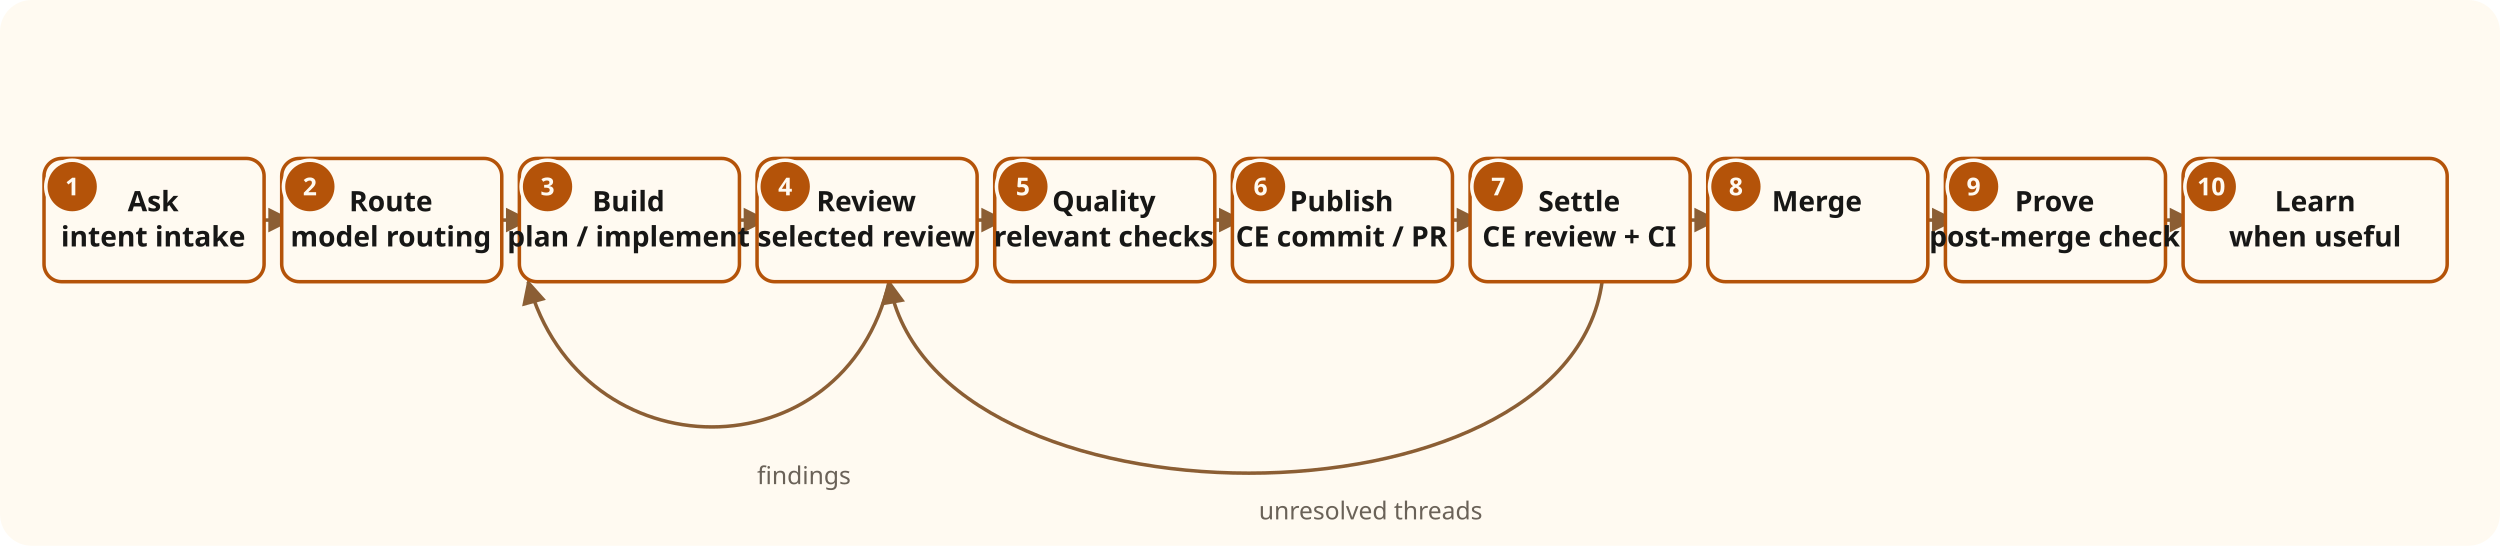
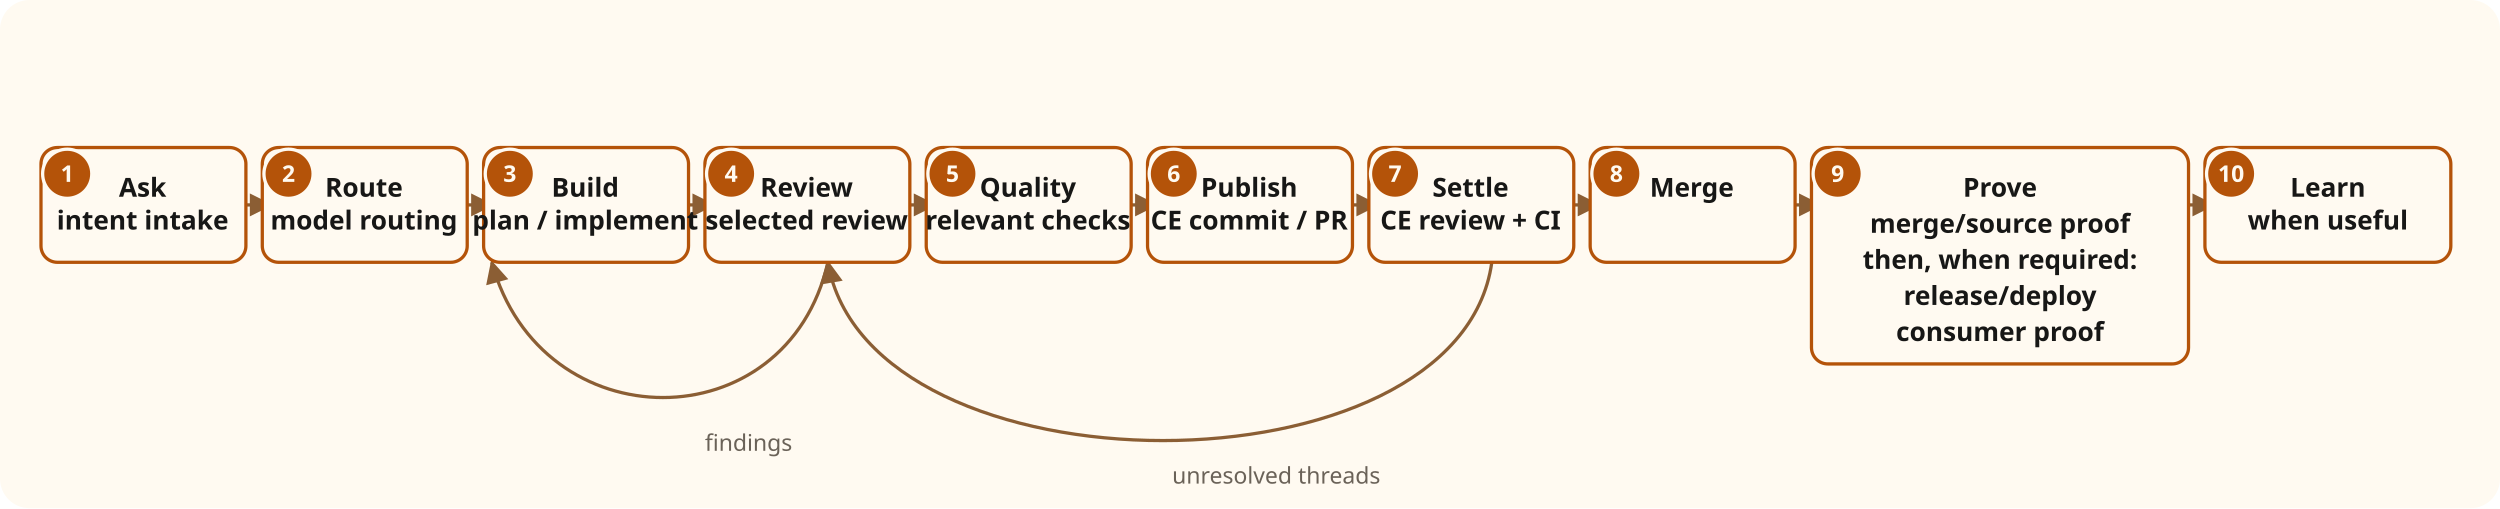
- <svg xmlns="http://www.w3.org/2000/svg" viewBox="0 0 1420 310" data-sequence="1,2,3,4,5,6,7,8,9,10" role="img" aria-labelledby="title desc">
+ <svg xmlns="http://www.w3.org/2000/svg" viewBox="0 0 1525 310" data-sequence="1,2,3,4,5,6,7,8,9,10" role="img" aria-labelledby="title desc">
  <style>
    .bg{fill:#fffaf1}.node{fill:#fffaf1;stroke:#b45309;stroke-width:2}.edge{fill:none;stroke:#8b5e34;stroke-width:2;marker-end:url(#arrow)}.label{fill:#171716;font:600 16px system-ui,sans-serif;text-anchor:middle}.small{fill:#6a6258;font:14px system-ui,sans-serif}.arrow{fill:#8b5e34}
    @media (prefers-color-scheme:dark){.bg{fill:#1c1b19}.node{fill:#25231f;stroke:#dfa05b}.edge{stroke:#dfa05b}.label{fill:#eee9df}.small{fill:#b2ada3}.arrow{fill:#dfa05b}}

    .step-badge{fill:#b45309;stroke:#fffaf1;stroke-width:2}.step-number{fill:#fffaf1;font:700 14px system-ui,sans-serif;text-anchor:middle;dominant-baseline:middle}.attack-node{fill:#b45309;stroke:#fffaf1;stroke-width:2}.attack-label{fill:#fffaf1;font:700 14px system-ui,sans-serif;text-anchor:middle}.attack-edge{fill:none;stroke:#b45309;stroke-width:2;stroke-dasharray:8 5;marker-end:url(#arrow)}
    @media(prefers-color-scheme:dark){.step-badge{fill:#dfa05b;stroke:#1c1b19}.step-number{fill:#1c1b19}.attack-node{fill:#dfa05b;stroke:#1c1b19}.attack-label{fill:#1c1b19}.attack-edge{stroke:#dfa05b}}
  </style>
  <defs>
    <marker id="arrow" viewBox="0 0 10 10" refX="9" refY="5" markerWidth="7" markerHeight="7" orient="auto">
      <path class="arrow" d="M 0 0 L 10 5 L 0 10 z" />
    </marker>
  </defs>
-   <rect class="bg" width="1420" height="310" rx="18" />
+   <rect class="bg" width="1525" height="310" rx="18" />
  <g class="edge">
    <path d="M150 125h15" />
    <path d="M285 125h15" />
    <path d="M420 125h15" />
    <path d="M555 125h15" />
    <path d="M690 125h15" />
    <path d="M825 125h15" />
    <path d="M960 125h15" />
    <path d="M1095 125h15" />
-     <path d="M1230 125h15" />
+     <path d="M1335 125h15" />
    <path d="M505 160c-25 110-175 110-205 0" />
    <path d="M910 160c-20 145-380 145-405 0" />
  </g>
  <g class="small">
    <text x="430" y="275">findings</text>
    <text x="715" y="295">unresolved threads</text>
  </g>
  <g class="node">
    <rect x="25" y="90" width="125" height="70" rx="10" />
    <rect x="160" y="90" width="125" height="70" rx="10" />
    <rect x="295" y="90" width="125" height="70" rx="10" />
    <rect x="430" y="90" width="125" height="70" rx="10" />
    <rect x="565" y="90" width="125" height="70" rx="10" />
    <rect x="700" y="90" width="125" height="70" rx="10" />
    <rect x="835" y="90" width="125" height="70" rx="10" />
    <rect x="970" y="90" width="125" height="70" rx="10" />
-     <rect x="1105" y="90" width="125" height="70" rx="10" />
-     <rect x="1240" y="90" width="150" height="70" rx="10" />
+     <rect x="1105" y="90" width="230" height="132" rx="10" />
+     <rect x="1345" y="90" width="150" height="70" rx="10" />
  </g>
  <g class="label">
    <text x="87" y="120">Ask</text>
    <text x="87" y="140">intent intake</text>
    <text x="222" y="120">Route</text>
    <text x="222" y="140">model routing</text>
    <text x="357" y="120">Build</text>
    <text x="357" y="140">plan / implement</text>
    <text x="492" y="120">Review</text>
    <text x="492" y="140">selected review</text>
    <text x="627" y="120">Quality</text>
    <text x="627" y="140">relevant checks</text>
    <text x="762" y="120">Publish</text>
    <text x="762" y="140">CE commit / PR</text>
    <text x="897" y="120">Settle</text>
    <text x="897" y="140">CE review + CI</text>
    <text x="1032" y="120">Merge</text>
    <text x="1032" y="140" />
-     <text x="1167" y="120">Prove</text>
-     <text x="1167" y="140">post-merge check</text>
-     <text x="1315" y="120">Learn</text>
-     <text x="1315" y="140">when useful</text>
+     <text x="1220" y="120">Prove</text>
+     <text x="1220" y="142">merge/source proof</text>
+     <text x="1220" y="164">then, when required:</text>
+     <text x="1220" y="186">release/deploy</text>
+     <text x="1220" y="208">consumer proof</text>
+     <text x="1420" y="120">Learn</text>
+     <text x="1420" y="140">when useful</text>
  </g>
  <g class="step-marker" data-step="1" data-step-label="Ask" aria-label="Step 1: Ask">
    <circle class="step-badge" cx="41" cy="106" r="15" />
    <text class="step-number" x="41" y="106">1</text>
  </g>
  <g class="step-marker" data-step="2" data-step-label="Route" aria-label="Step 2: Route">
    <circle class="step-badge" cx="176" cy="106" r="15" />
    <text class="step-number" x="176" y="106">2</text>
  </g>
  <g class="step-marker" data-step="3" data-step-label="Build" aria-label="Step 3: Build">
    <circle class="step-badge" cx="311" cy="106" r="15" />
    <text class="step-number" x="311" y="106">3</text>
  </g>
  <g class="step-marker" data-step="4" data-step-label="Review" aria-label="Step 4: Review">
    <circle class="step-badge" cx="446" cy="106" r="15" />
    <text class="step-number" x="446" y="106">4</text>
  </g>
  <g class="step-marker" data-step="5" data-step-label="Quality" aria-label="Step 5: Quality">
    <circle class="step-badge" cx="581" cy="106" r="15" />
    <text class="step-number" x="581" y="106">5</text>
  </g>
  <g class="step-marker" data-step="6" data-step-label="Publish" aria-label="Step 6: Publish">
    <circle class="step-badge" cx="716" cy="106" r="15" />
    <text class="step-number" x="716" y="106">6</text>
  </g>
  <g class="step-marker" data-step="7" data-step-label="Settle" aria-label="Step 7: Settle">
    <circle class="step-badge" cx="851" cy="106" r="15" />
    <text class="step-number" x="851" y="106">7</text>
  </g>
  <g class="step-marker" data-step="8" data-step-label="Merge" aria-label="Step 8: Merge">
    <circle class="step-badge" cx="986" cy="106" r="15" />
    <text class="step-number" x="986" y="106">8</text>
  </g>
  <g class="step-marker" data-step="9" data-step-label="Prove" aria-label="Step 9: Prove">
    <circle class="step-badge" cx="1121" cy="106" r="15" />
    <text class="step-number" x="1121" y="106">9</text>
  </g>
  <g class="step-marker" data-step="10" data-step-label="Learn" aria-label="Step 10: Learn">
-     <circle class="step-badge" cx="1256" cy="106" r="15" />
-     <text class="step-number" x="1256" y="106">10</text>
+     <circle class="step-badge" cx="1361" cy="106" r="15" />
+     <text class="step-number" x="1361" y="106">10</text>
  </g>
</svg>
